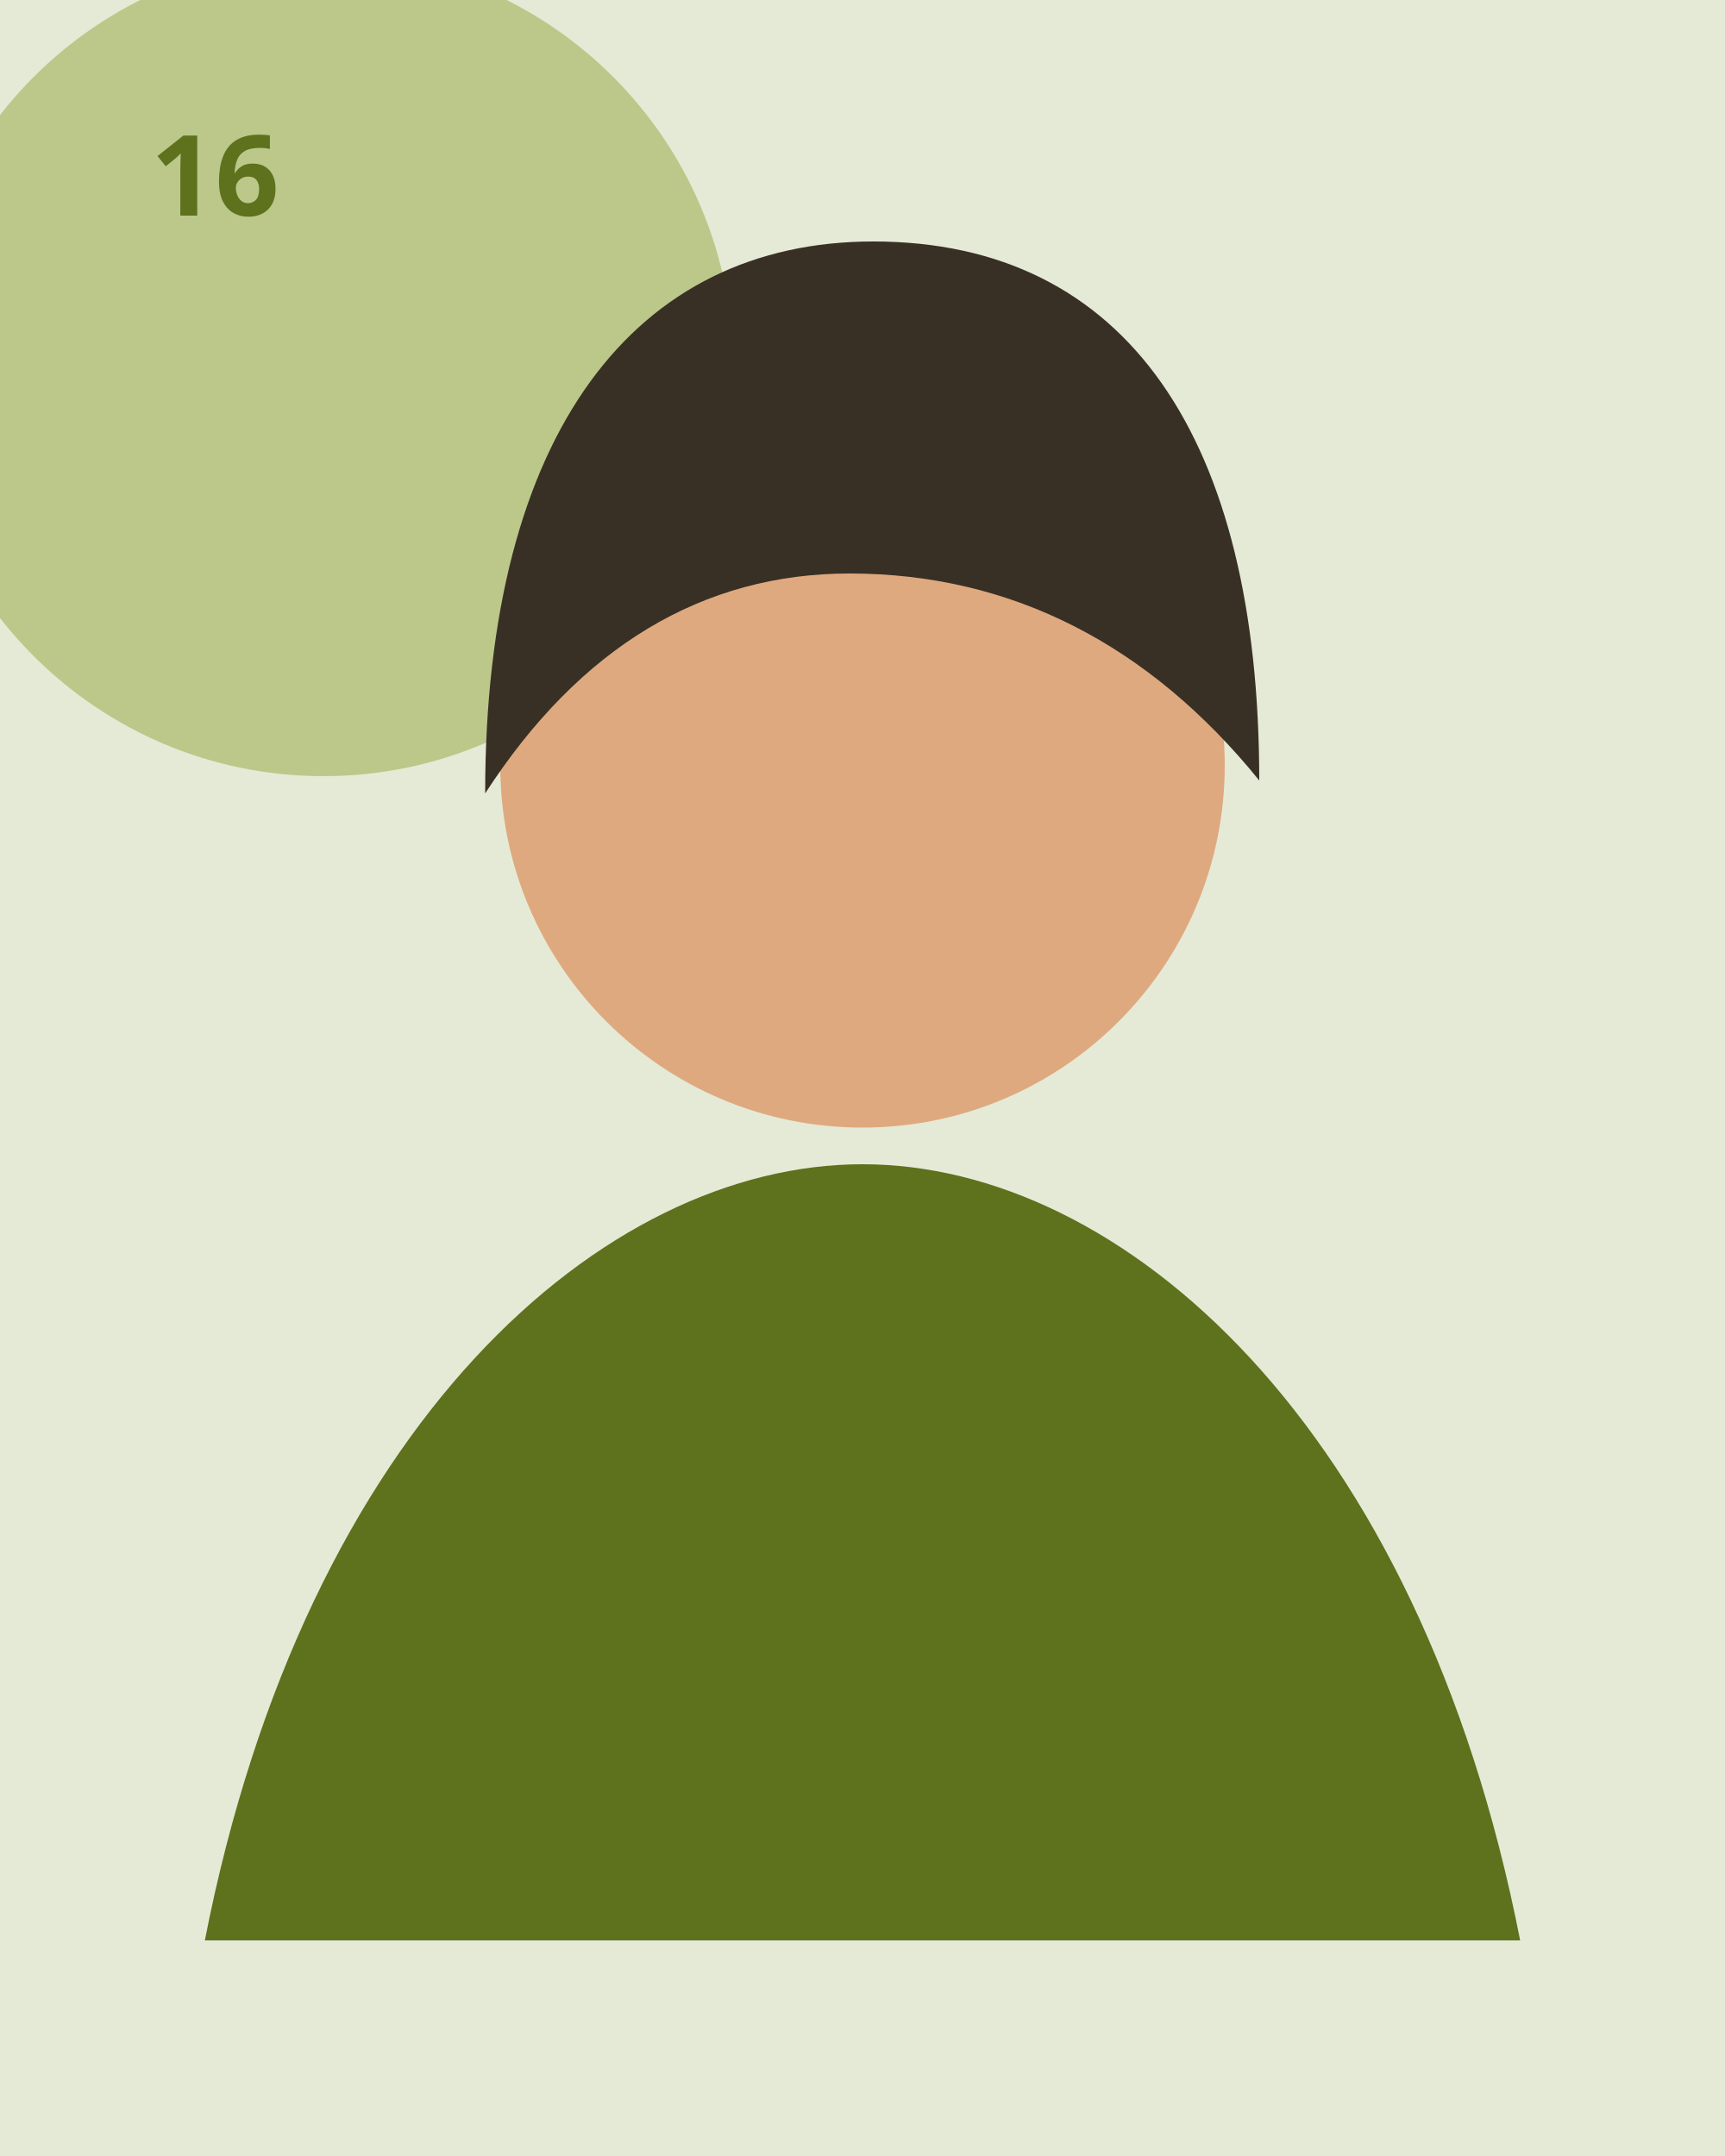
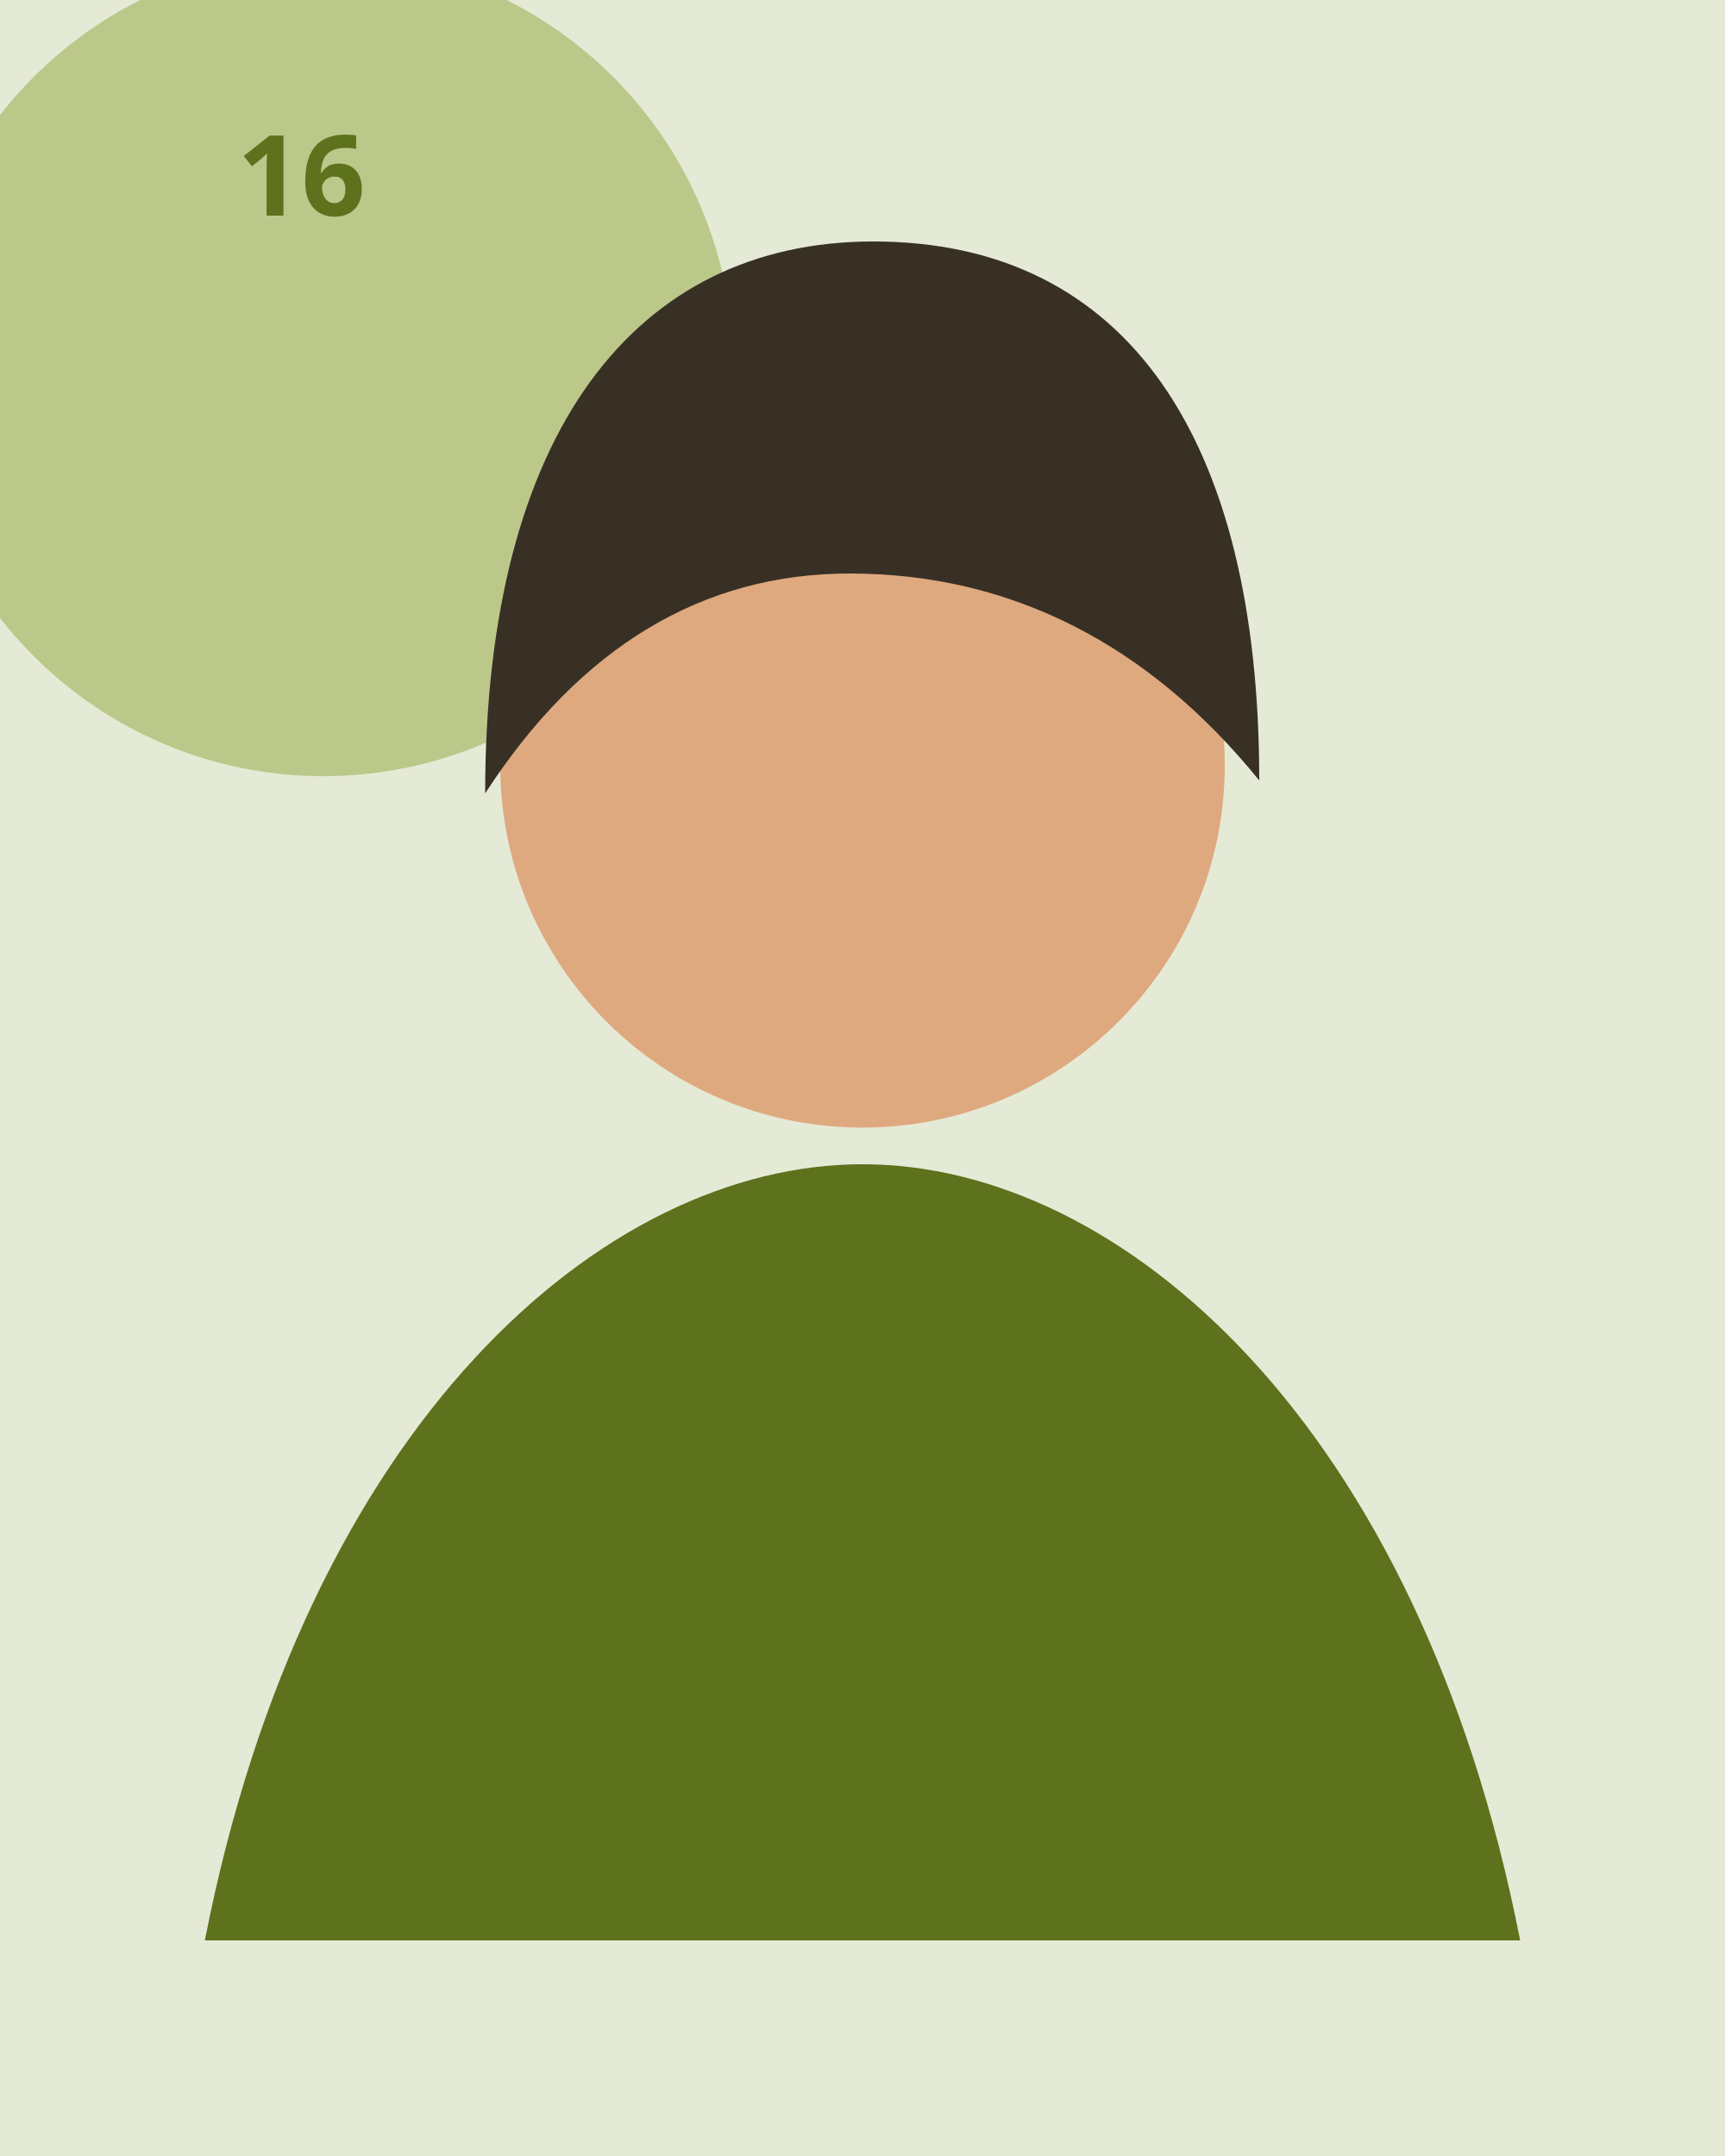
<svg xmlns="http://www.w3.org/2000/svg" viewBox="0 0 800 1000" role="img" aria-labelledby="title">
  <rect width="800" height="1000" fill="#e5ead6" />
  <circle cx="150" cy="170" r="190" fill="#bbc88a" />
  <path d="M95 900c47-240 185-360 305-360s258 120 305 360" fill="#5e711d" />
  <circle cx="400" cy="355" r="168" fill="#dfa97f" />
  <path d="M225 368c0-168 70-256 180-256 118 0 179 92 179 250-51-63-115-96-190-96-68 0-125 34-169 102z" fill="#383025" />
-   <text x="70" y="100" fill="#5e711d" font-family="sans-serif" font-size="52" font-weight="700">16</text>
+   <text x="110" y="100" fill="#5e711d" font-family="sans-serif" font-size="52" font-weight="700">16</text>
</svg>
